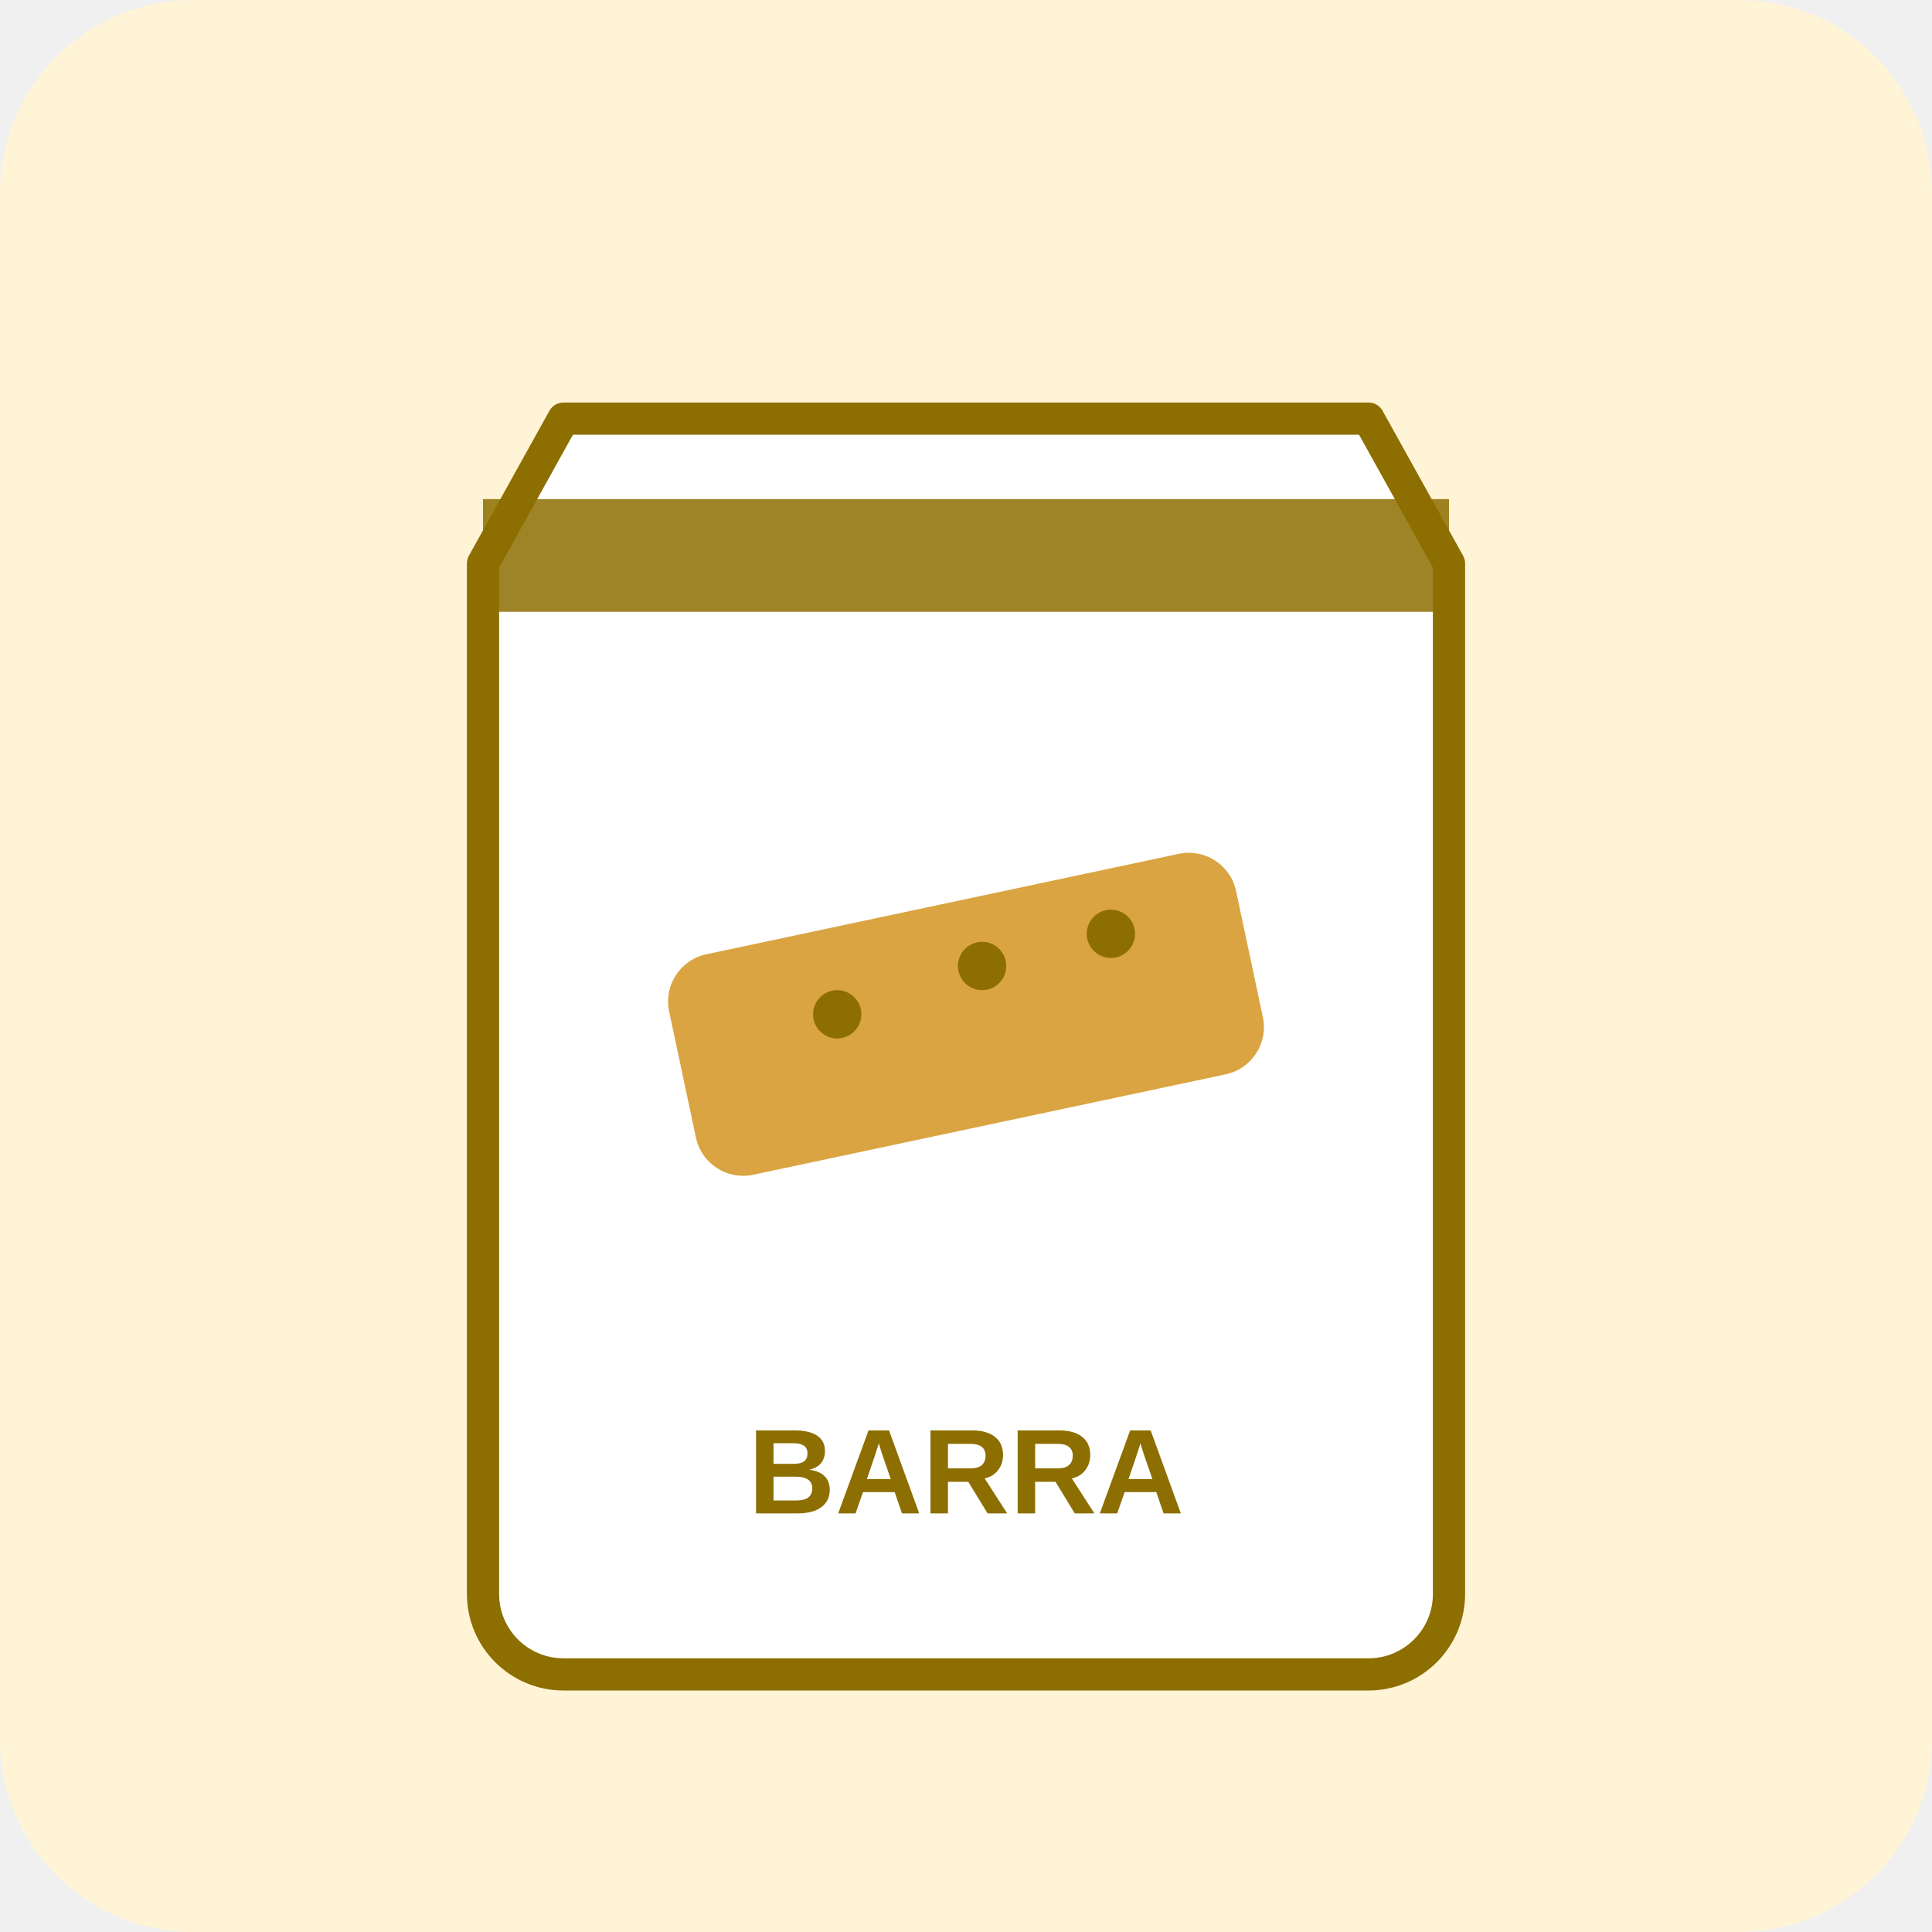
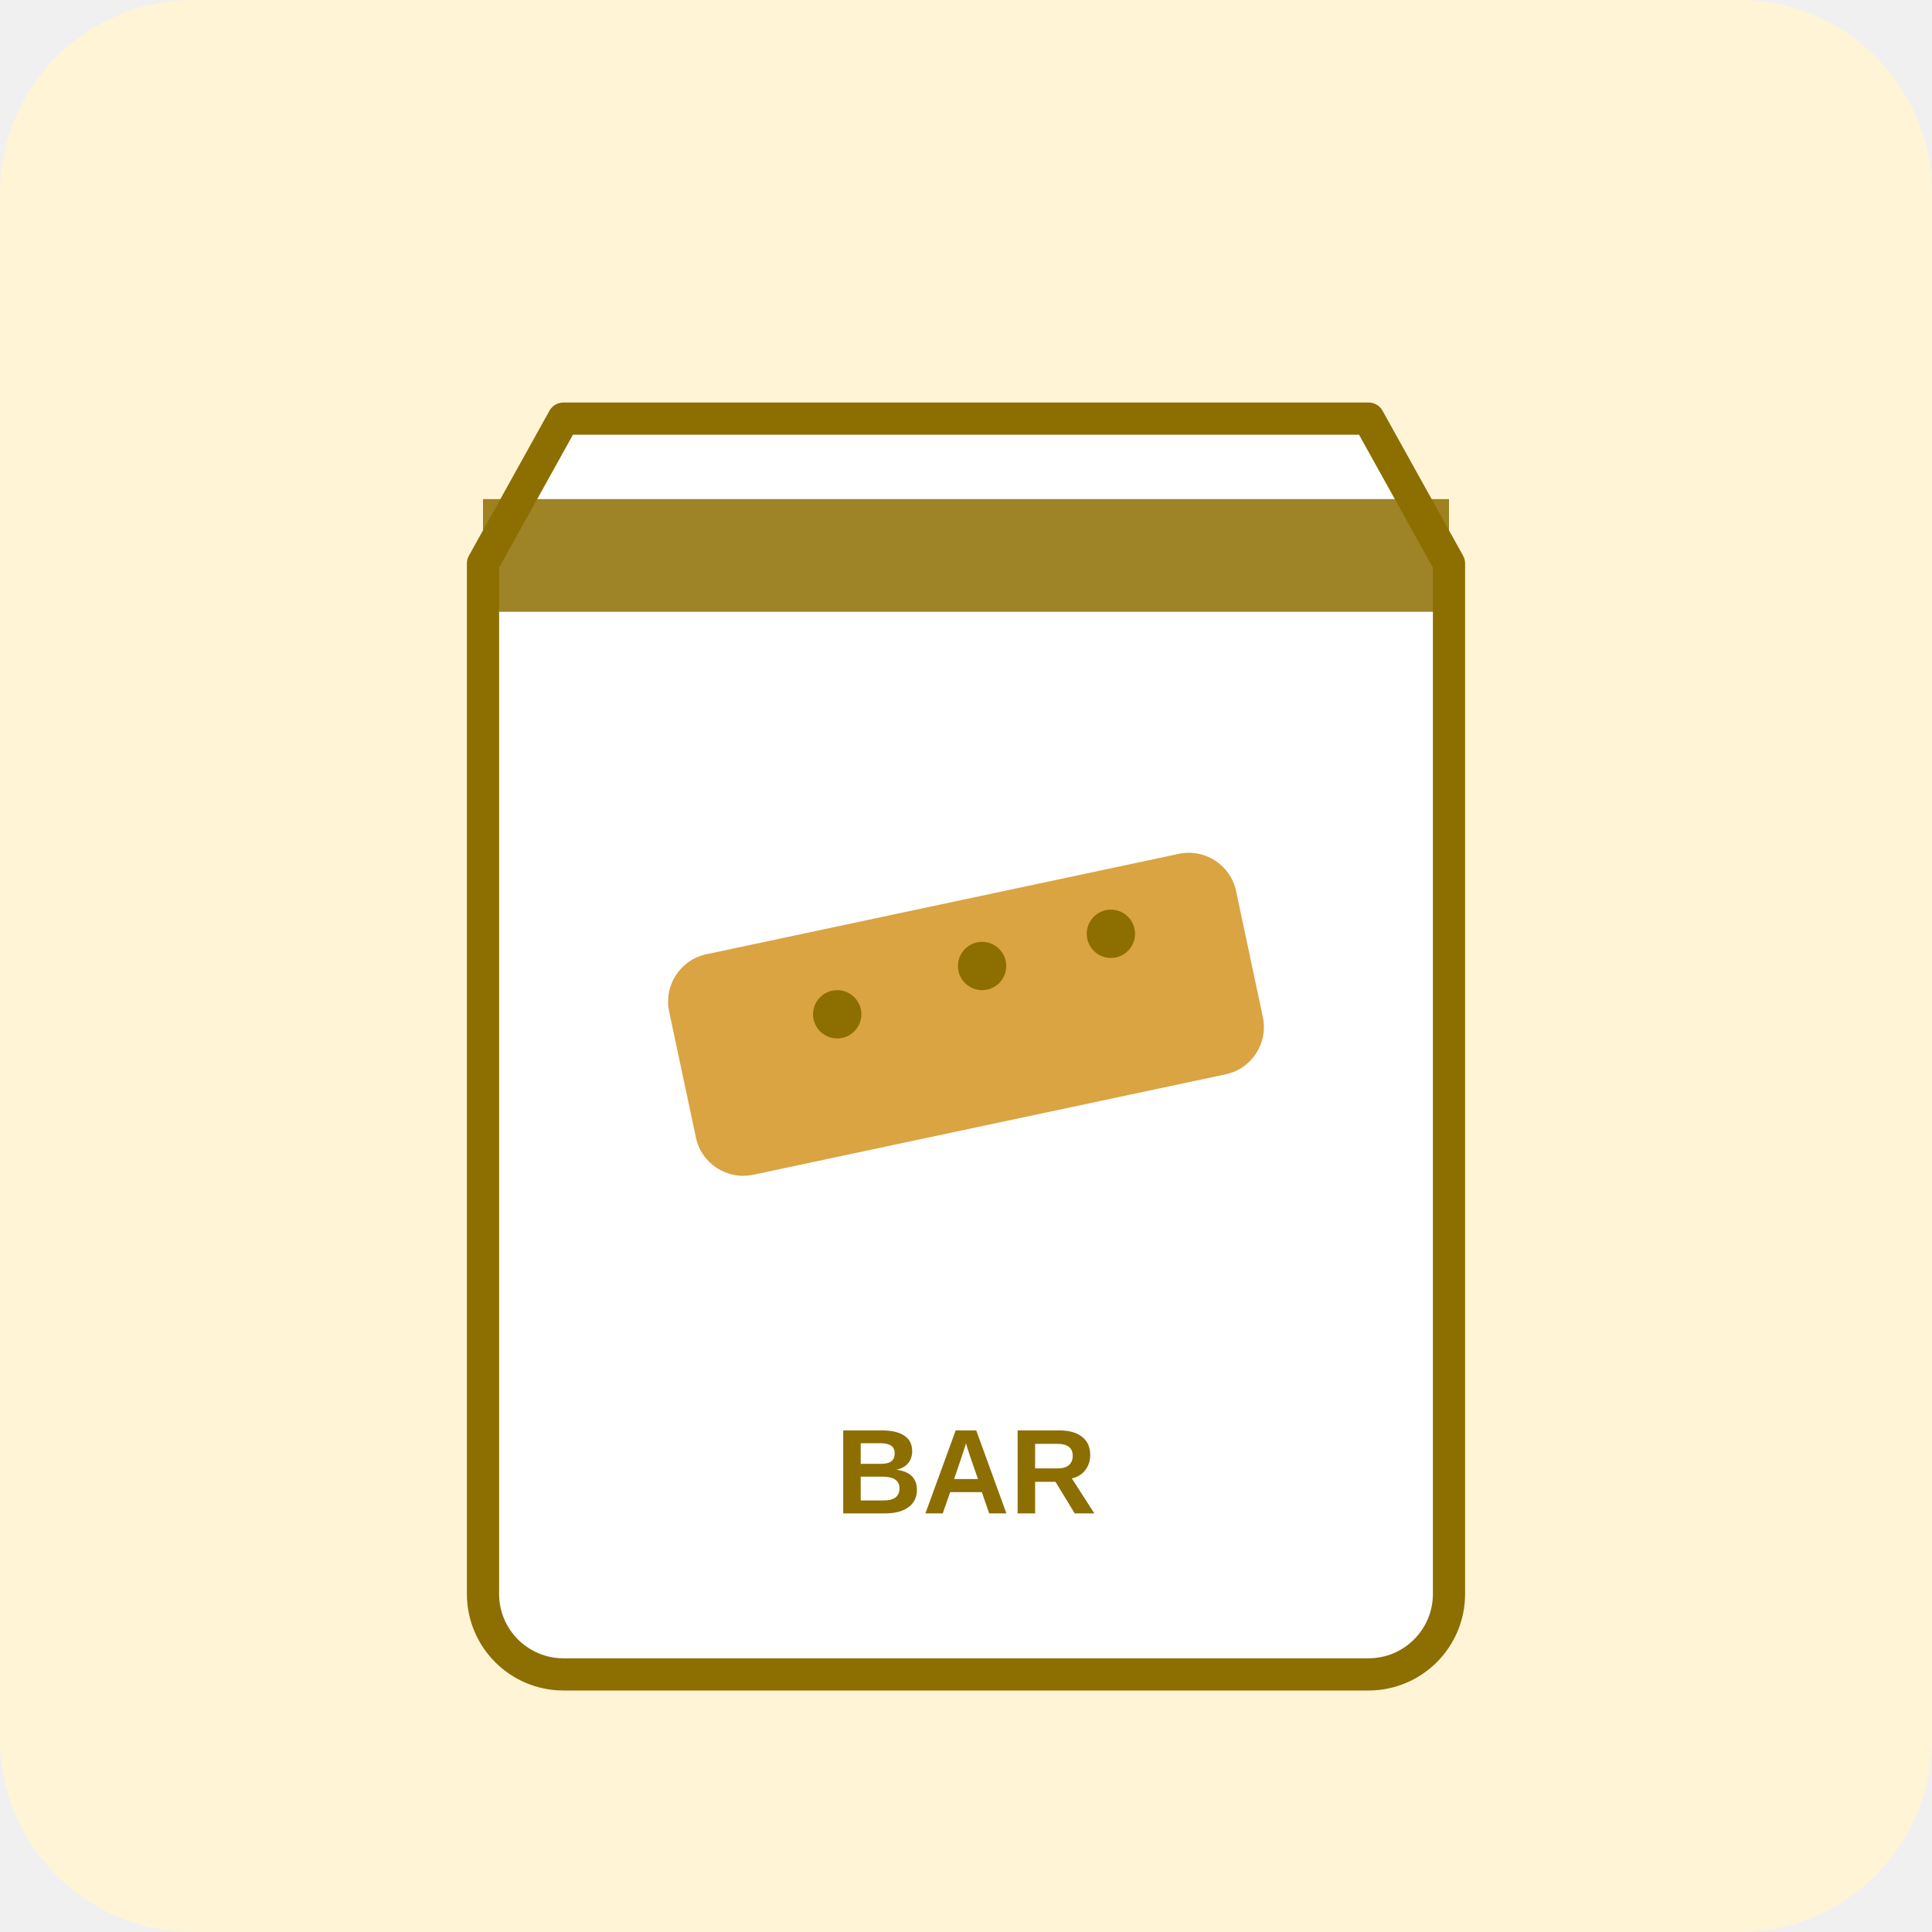
- <svg xmlns="http://www.w3.org/2000/svg" viewBox="0 0 240 240" role="img" aria-label="BARRA (ilustração)">
+ <svg xmlns="http://www.w3.org/2000/svg" viewBox="0 0 240 240" role="img" aria-label="BAR (illustration)">
  <rect width="240" height="240" rx="24" fill="#FFF4D6" />
  <path d="M70 52h100l10 18v128a10 10 0 0 1-10 10H70a10 10 0 0 1-10-10V70z" fill="#fff" stroke="#8D6E00" stroke-width="4" stroke-linejoin="round" />
  <rect x="60" y="62" width="120" height="14" fill="#8D6E00" opacity=".85" />
  <rect x="84" y="112" width="72" height="28" rx="6" fill="#D9A441" transform="rotate(-12 120 126)" />
  <circle cx="104" cy="126" r="3" fill="#8D6E00" />
  <circle cx="122" cy="120" r="3" fill="#8D6E00" />
  <circle cx="138" cy="116" r="3" fill="#8D6E00" />
-   <text x="120" y="188" text-anchor="middle" font-family="Arial, sans-serif" font-size="15" font-weight="700" fill="#8D6E00">BARRA</text>
+   <text x="120" y="188" text-anchor="middle" font-family="Arial, sans-serif" font-size="15" font-weight="700" fill="#8D6E00">BAR</text>
</svg>
